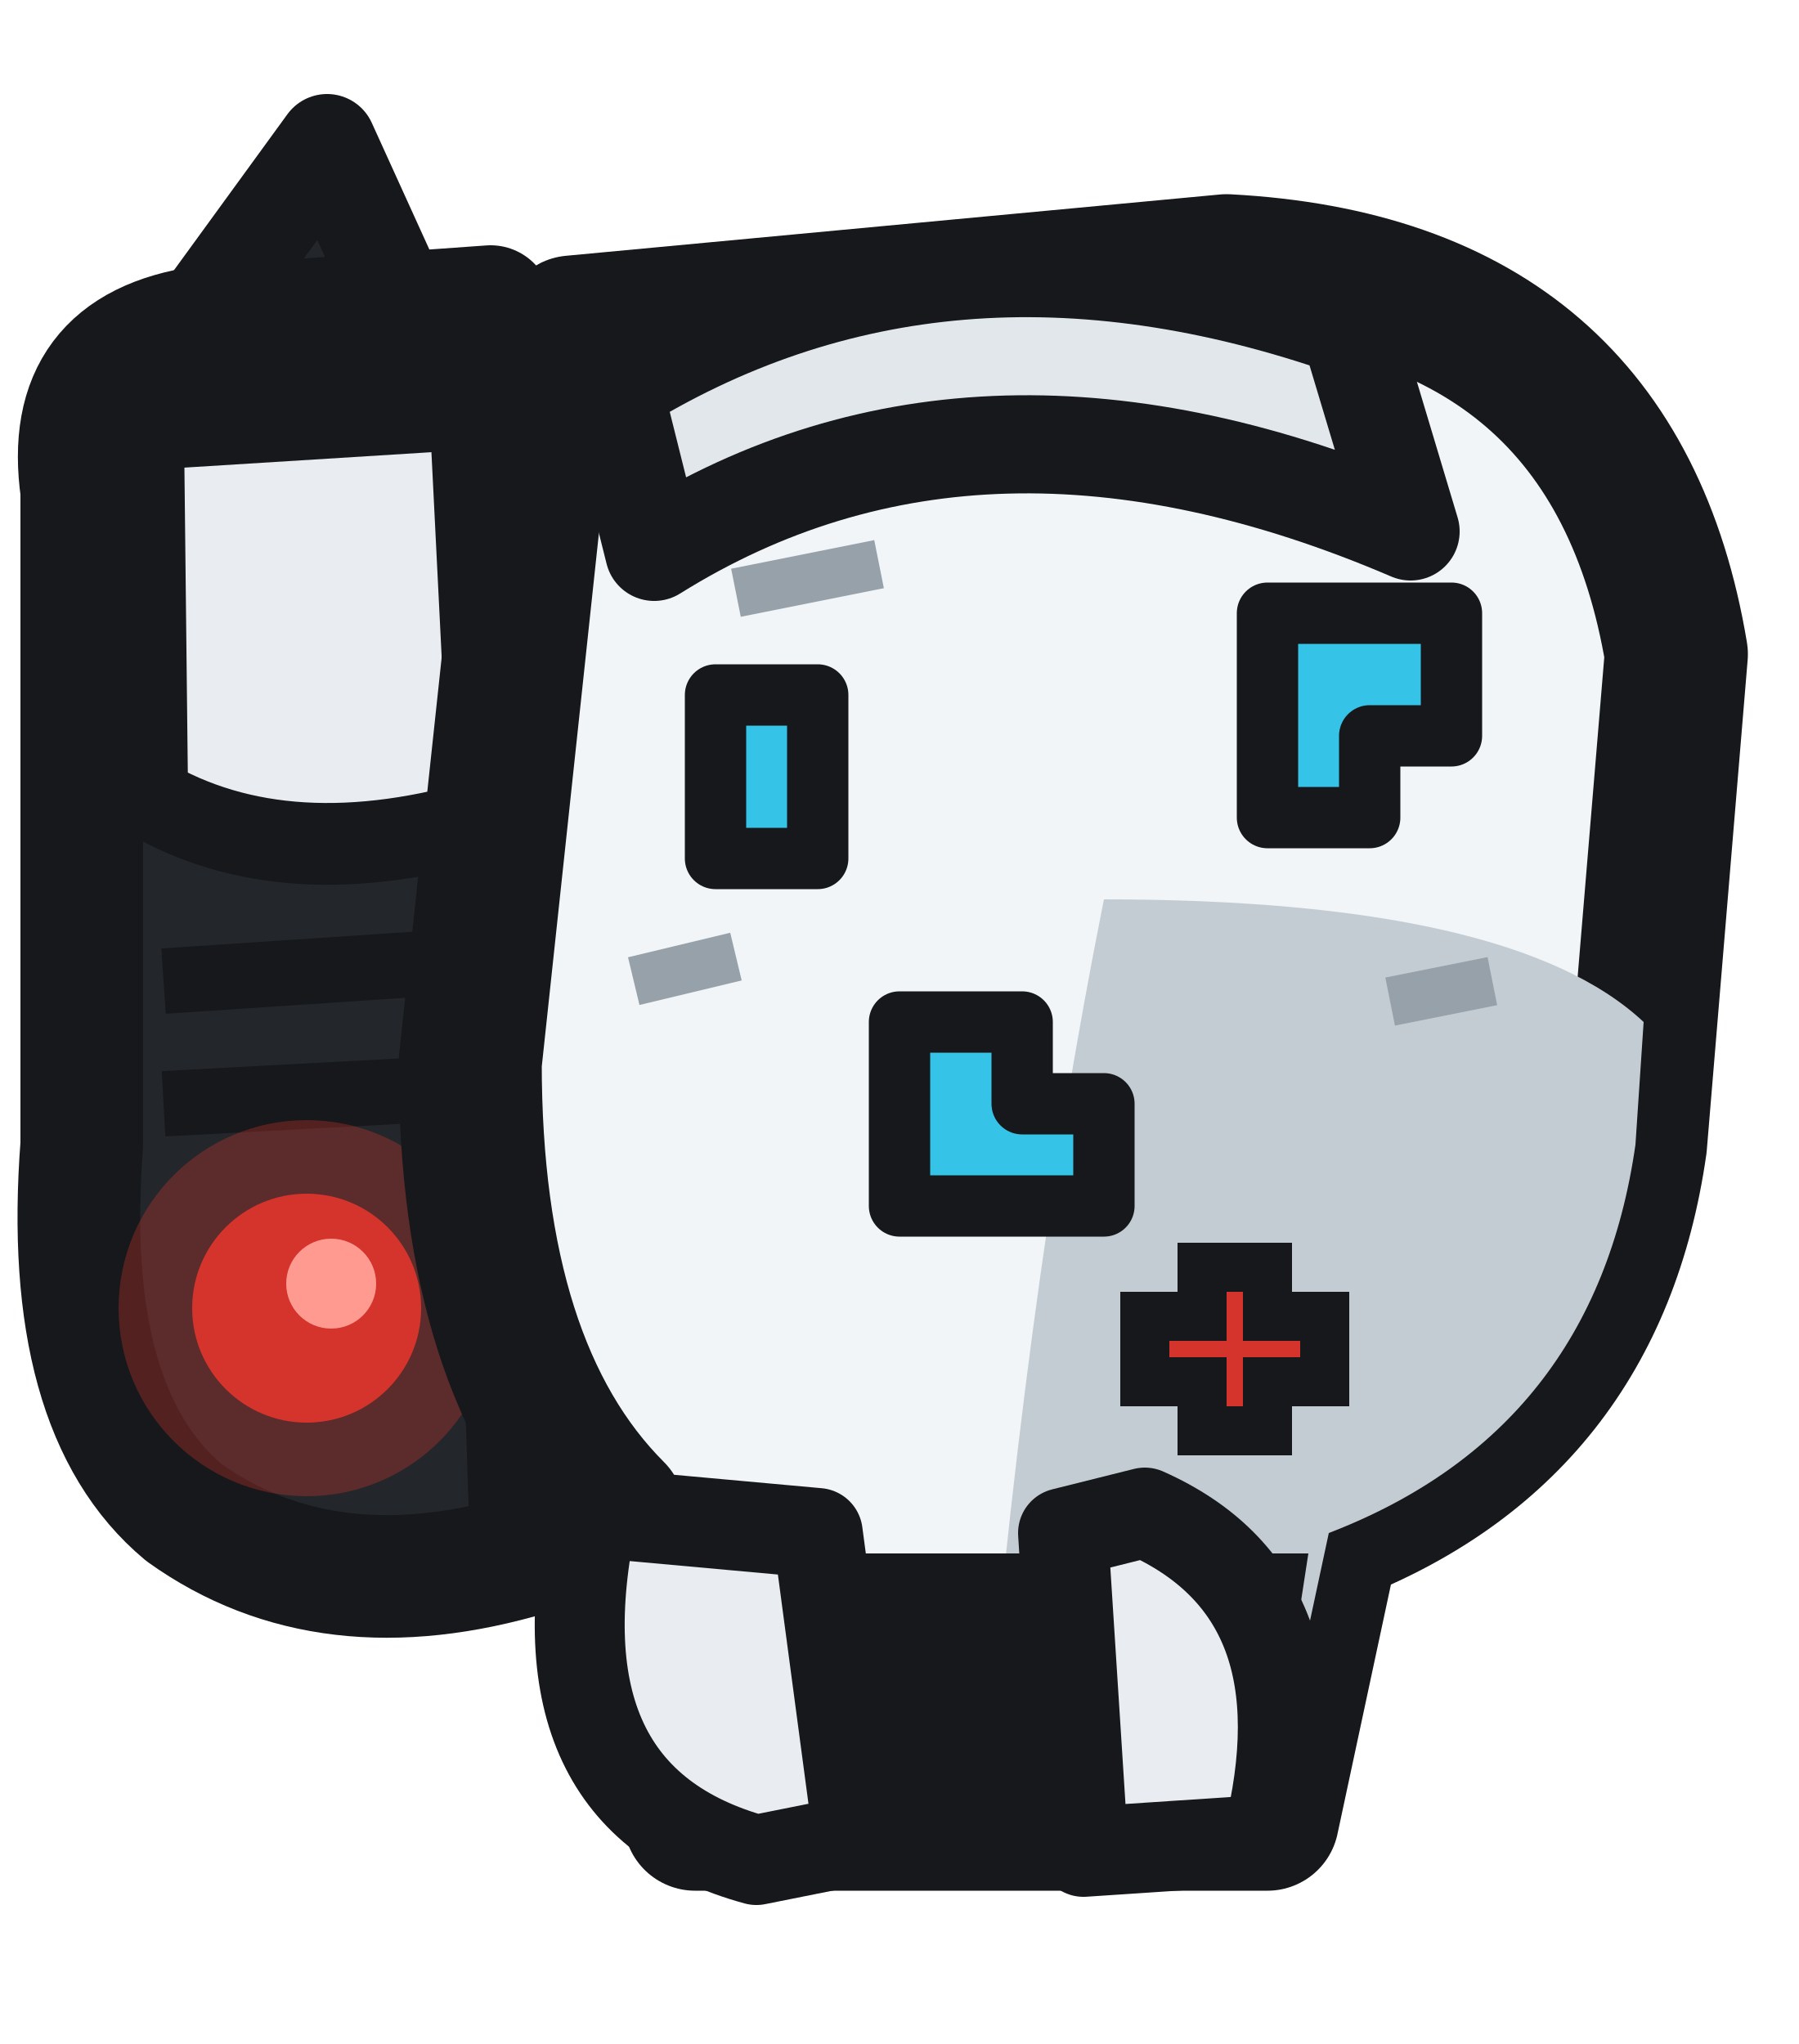
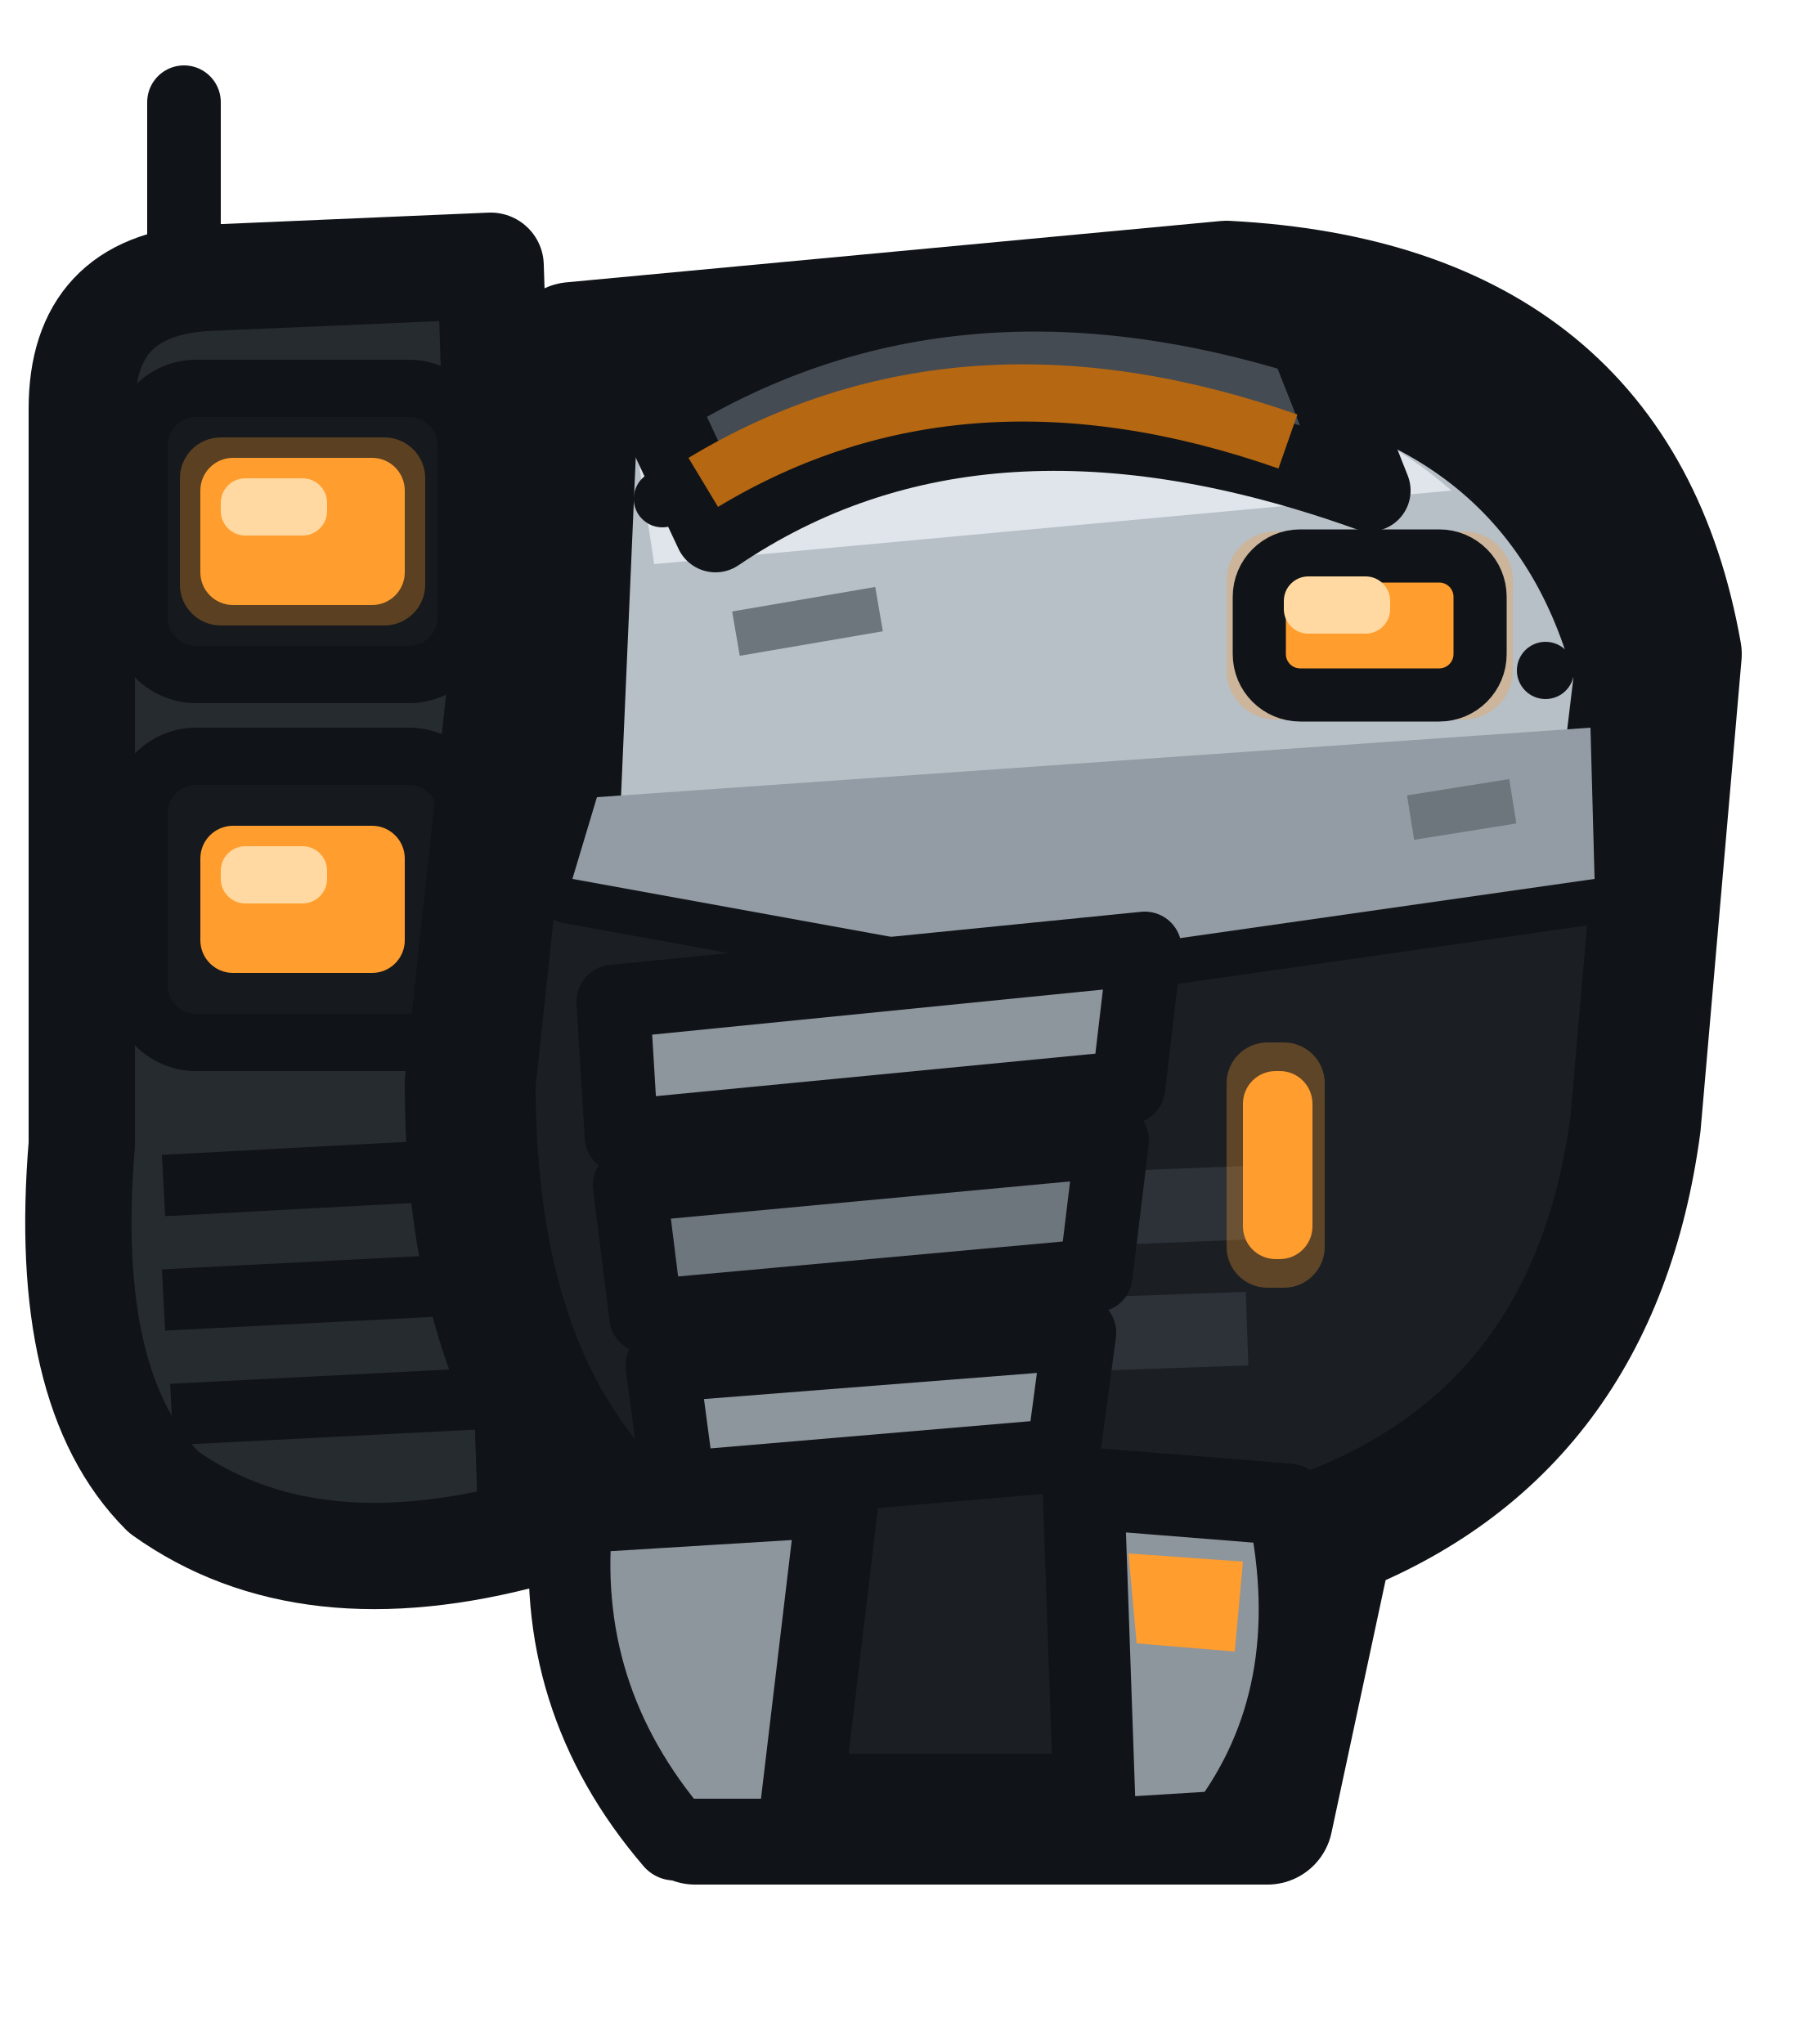
<svg xmlns="http://www.w3.org/2000/svg" width="44" height="50" viewBox="0 0 44 50">
-   <path d="M4 9 L8 3.5 L10.5 9 Z" fill="#23262a" stroke="#16181b" stroke-width="2.4" stroke-linejoin="round" />
-   <g stroke="#16181b" stroke-width="3" stroke-linejoin="round">
-     <path d="M2 12 Q1.5 8.5 5 8 L12 7.5 L13 38 Q8 39.5 4.5 37 Q1.5 34.5 2 28 Z" fill="#23262a" />
+   <path d="M4.5 7 L4.5 2.5" stroke="#101317" stroke-width="1.8" stroke-linecap="round" />
+   <g stroke="#101317" stroke-width="2.6" stroke-linejoin="round">
+     <path d="M2 10 Q2 7 5 6.8 L12 6.5 L13 37.5 Q7.5 39 4 36.5 Q1.5 34 2 28 Z" fill="#262b30" />
  </g>
-   <path d="M3.5 10.5 L11.5 10 L12 20 Q7 21.5 3.6 19.5 Z" fill="#e9edf1" stroke="#16181b" stroke-width="2" stroke-linejoin="round" />
-   <path d="M4 24 L11.5 23.5 M4 27 L11.5 26.6" stroke="#16181b" stroke-width="1.6" fill="none" />
-   <circle cx="7.5" cy="32" r="4.6" fill="#d5342c" opacity="0.32" />
-   <circle cx="7.5" cy="32" r="2.8" fill="#d5342c" />
-   <circle cx="8.1" cy="31.4" r="1.1" fill="#ff9a90" />
-   <g stroke="#16181b" stroke-width="3.5" stroke-linejoin="round" stroke-linecap="round">
-     <path d="M14 8 L30 6.5 Q39.5 7 41 16 L40 28 Q39 35 32.5 37.5 L31 44.5 L17 44.5 L15 37 Q11.5 33.5 11.5 26 L13 12 Q13 8.5 14 8 Z" fill="#f2f5f7" />
+   <rect x="3.4" y="9.5" width="8" height="7" rx="1.4" fill="#16191d" stroke="#101317" stroke-width="1.4" />
+   <rect x="4.4" y="10.7" width="6" height="4.6" rx="1" fill="#ff9d2e" opacity="0.3" />
+   <rect x="4.9" y="11.2" width="5" height="3.6" rx="0.8" fill="#ff9d2e" />
+   <rect x="5.4" y="11.7" width="2.6" height="1.4" rx="0.6" fill="#ffd9a1" />
+   <rect x="3.4" y="18.5" width="8" height="7" rx="1.4" fill="#16191d" stroke="#101317" stroke-width="1.4" />
+   <rect x="4.9" y="20.2" width="5" height="3.6" rx="0.8" fill="#ff9d2e" />
+   <rect x="5.4" y="20.7" width="2.6" height="1.4" rx="0.6" fill="#ffd9a1" />
+   <path d="M4 29 L11.5 28.6 M4 31.8 L11.8 31.4 M4.2 34.6 L12 34.2" stroke="#101317" stroke-width="1.5" fill="none" />
+   <g stroke="#101317" stroke-width="3.2" stroke-linejoin="round" stroke-linecap="round">
+     <path d="M14 8.5 L30 7 Q39.5 7.5 41 16 L40 27.5 Q39 35 32.5 37.5 L31 44.5 L17 44.5 L15 37 Q11.5 33.5 11.5 26.5 L13 12.5 Q13 9 14 8.5 Z" fill="#1b1f24" />
  </g>
-   <path d="M15 9.5 Q23 4.5 33 8 L34.5 13 Q24 8.5 16 13.5 Z" fill="#e2e7ec" stroke="#16181b" stroke-width="2.4" stroke-linejoin="round" />
-   <path d="M27 22 Q37 22 40.2 25 L40 28 Q39 35 32.5 37.5 L31 44.5 L24 44.5 Q25 32 27 22 Z" fill="#c4ccd3" />
-   <path d="M31.5 38 L31 44.5 L24 44.5 L24.5 39 Z" fill="#97a1aa" />
-   <path d="M16 38 L32 38 L31 44.5 L17 44.5 Z" fill="#16181b" />
-   <path d="M14.5 37 Q13 44 18.5 45.5 L21 45 L20 37.5 Z" fill="#e9edf1" stroke="#16181b" stroke-width="2.2" stroke-linejoin="round" />
-   <path d="M28 37 Q32.5 39 31 45 L26.5 45.3 L26 37.5 Z" fill="#e9edf1" stroke="#16181b" stroke-width="2.2" stroke-linejoin="round" />
-   <g fill="#35c4e8" stroke="#16181b" stroke-width="1.5" stroke-linejoin="round">
-     <path d="M31 15 L35.5 15 L35.5 18 L33.5 18 L33.5 20 L31 20 Z" />
-     <path d="M22 25 L25 25 L25 27 L27 27 L27 29.5 L22 29.5 Z" />
-     <path d="M17.5 17 L20 17 L20 21 L17.5 21 Z" />
+   <path d="M16 30 L31 29.4 M16.5 33 L30.5 32.5" stroke="#2c3238" stroke-width="1.8" fill="none" />
+   <g stroke="#101317" stroke-width="2.2" stroke-linejoin="round">
+     <path d="M14.5 10 L29.5 8.6 Q37.8 9.4 39.6 16.5 L39 21.5 L25 23.5 L14 21.5 Z" fill="#b7bfc7" />
  </g>
-   <path d="M29.4 31 L31 31 L31 32.2 L32.4 32.2 L32.4 33.8 L31 33.8 L31 35 L29.4 35 L29.4 33.8 L28 33.8 L28 32.2 L29.4 32.2 Z" fill="#d5342c" stroke="#16181b" stroke-width="1.2" />
-   <path d="M18 14.5 L21.5 13.8 M15.5 24 L18 23.4 M34 24.5 L36.5 24" stroke="#97a1aa" stroke-width="1.2" fill="none" />
+   <path d="M15.5 10.5 L29 9.3 Q33 9.8 35.5 12 L16 13.8 Z" fill="#dfe5ea" />
+   <path d="M14.6 19.5 L38.9 17.8 L39 21.5 L25 23.5 L14 21.5 Z" fill="#939ca4" />
+   <path d="M16 9.8 Q23 5.4 32 8.2 L33.5 12 Q24 8.6 17.5 13 Z" fill="#454b52" stroke="#101317" stroke-width="2" stroke-linejoin="round" />
+   <path d="M17.2 11.8 Q23.5 8 31.5 10.8" fill="none" stroke="#b56712" stroke-width="1.4" />
+   <rect x="30" y="13" width="7" height="4.6" rx="1.2" fill="#ff9d2e" opacity="0.3" />
+   <rect x="30.8" y="13.6" width="5.4" height="3.4" rx="1" fill="#ff9d2e" stroke="#101317" stroke-width="1.3" />
+   <rect x="31.4" y="14.1" width="2.6" height="1.4" rx="0.6" fill="#ffd9a1" />
+   <g stroke="#101317" stroke-width="1.8" stroke-linejoin="round">
+     <path d="M15 24.5 L28 23.2 L27.6 26.6 L15.2 27.8 Z" fill="#8d959d" />
+     <path d="M15.4 29 L27.2 27.9 L26.8 31.2 L15.8 32.2 Z" fill="#6d757d" />
+     <path d="M16.2 33.4 L26.4 32.6 L26 35.6 L16.6 36.4 Z" fill="#8d959d" />
+   </g>
+   <rect x="30" y="25.5" width="2.4" height="6" rx="1" fill="#ff9d2e" opacity="0.3" />
+   <rect x="30.4" y="26.2" width="1.7" height="4.6" rx="0.8" fill="#ff9d2e" />
+   <path d="M14 37 L20.5 36.6 L19.5 45 L16.5 45 Q13.5 41.5 14 37 Z" fill="#8d959d" stroke="#101317" stroke-width="2" stroke-linejoin="round" />
+   <path d="M26.5 36.4 L31.5 36.8 Q32.5 41.5 30 44.8 L26.8 45 Z" fill="#8d959d" stroke="#101317" stroke-width="2" stroke-linejoin="round" />
+   <path d="M27.6 38 L30.4 38.2 L30.2 40.4 L27.8 40.2 Z" fill="#ff9d2e" />
+   <path d="M18 15.5 L21.5 14.9 M34.5 20 L37 19.6" stroke="#6d757d" stroke-width="1.1" fill="none" />
+   <circle cx="16.2" cy="12.2" r="0.7" fill="#101317" />
+   <circle cx="37.8" cy="16.4" r="0.7" fill="#101317" />
</svg>
